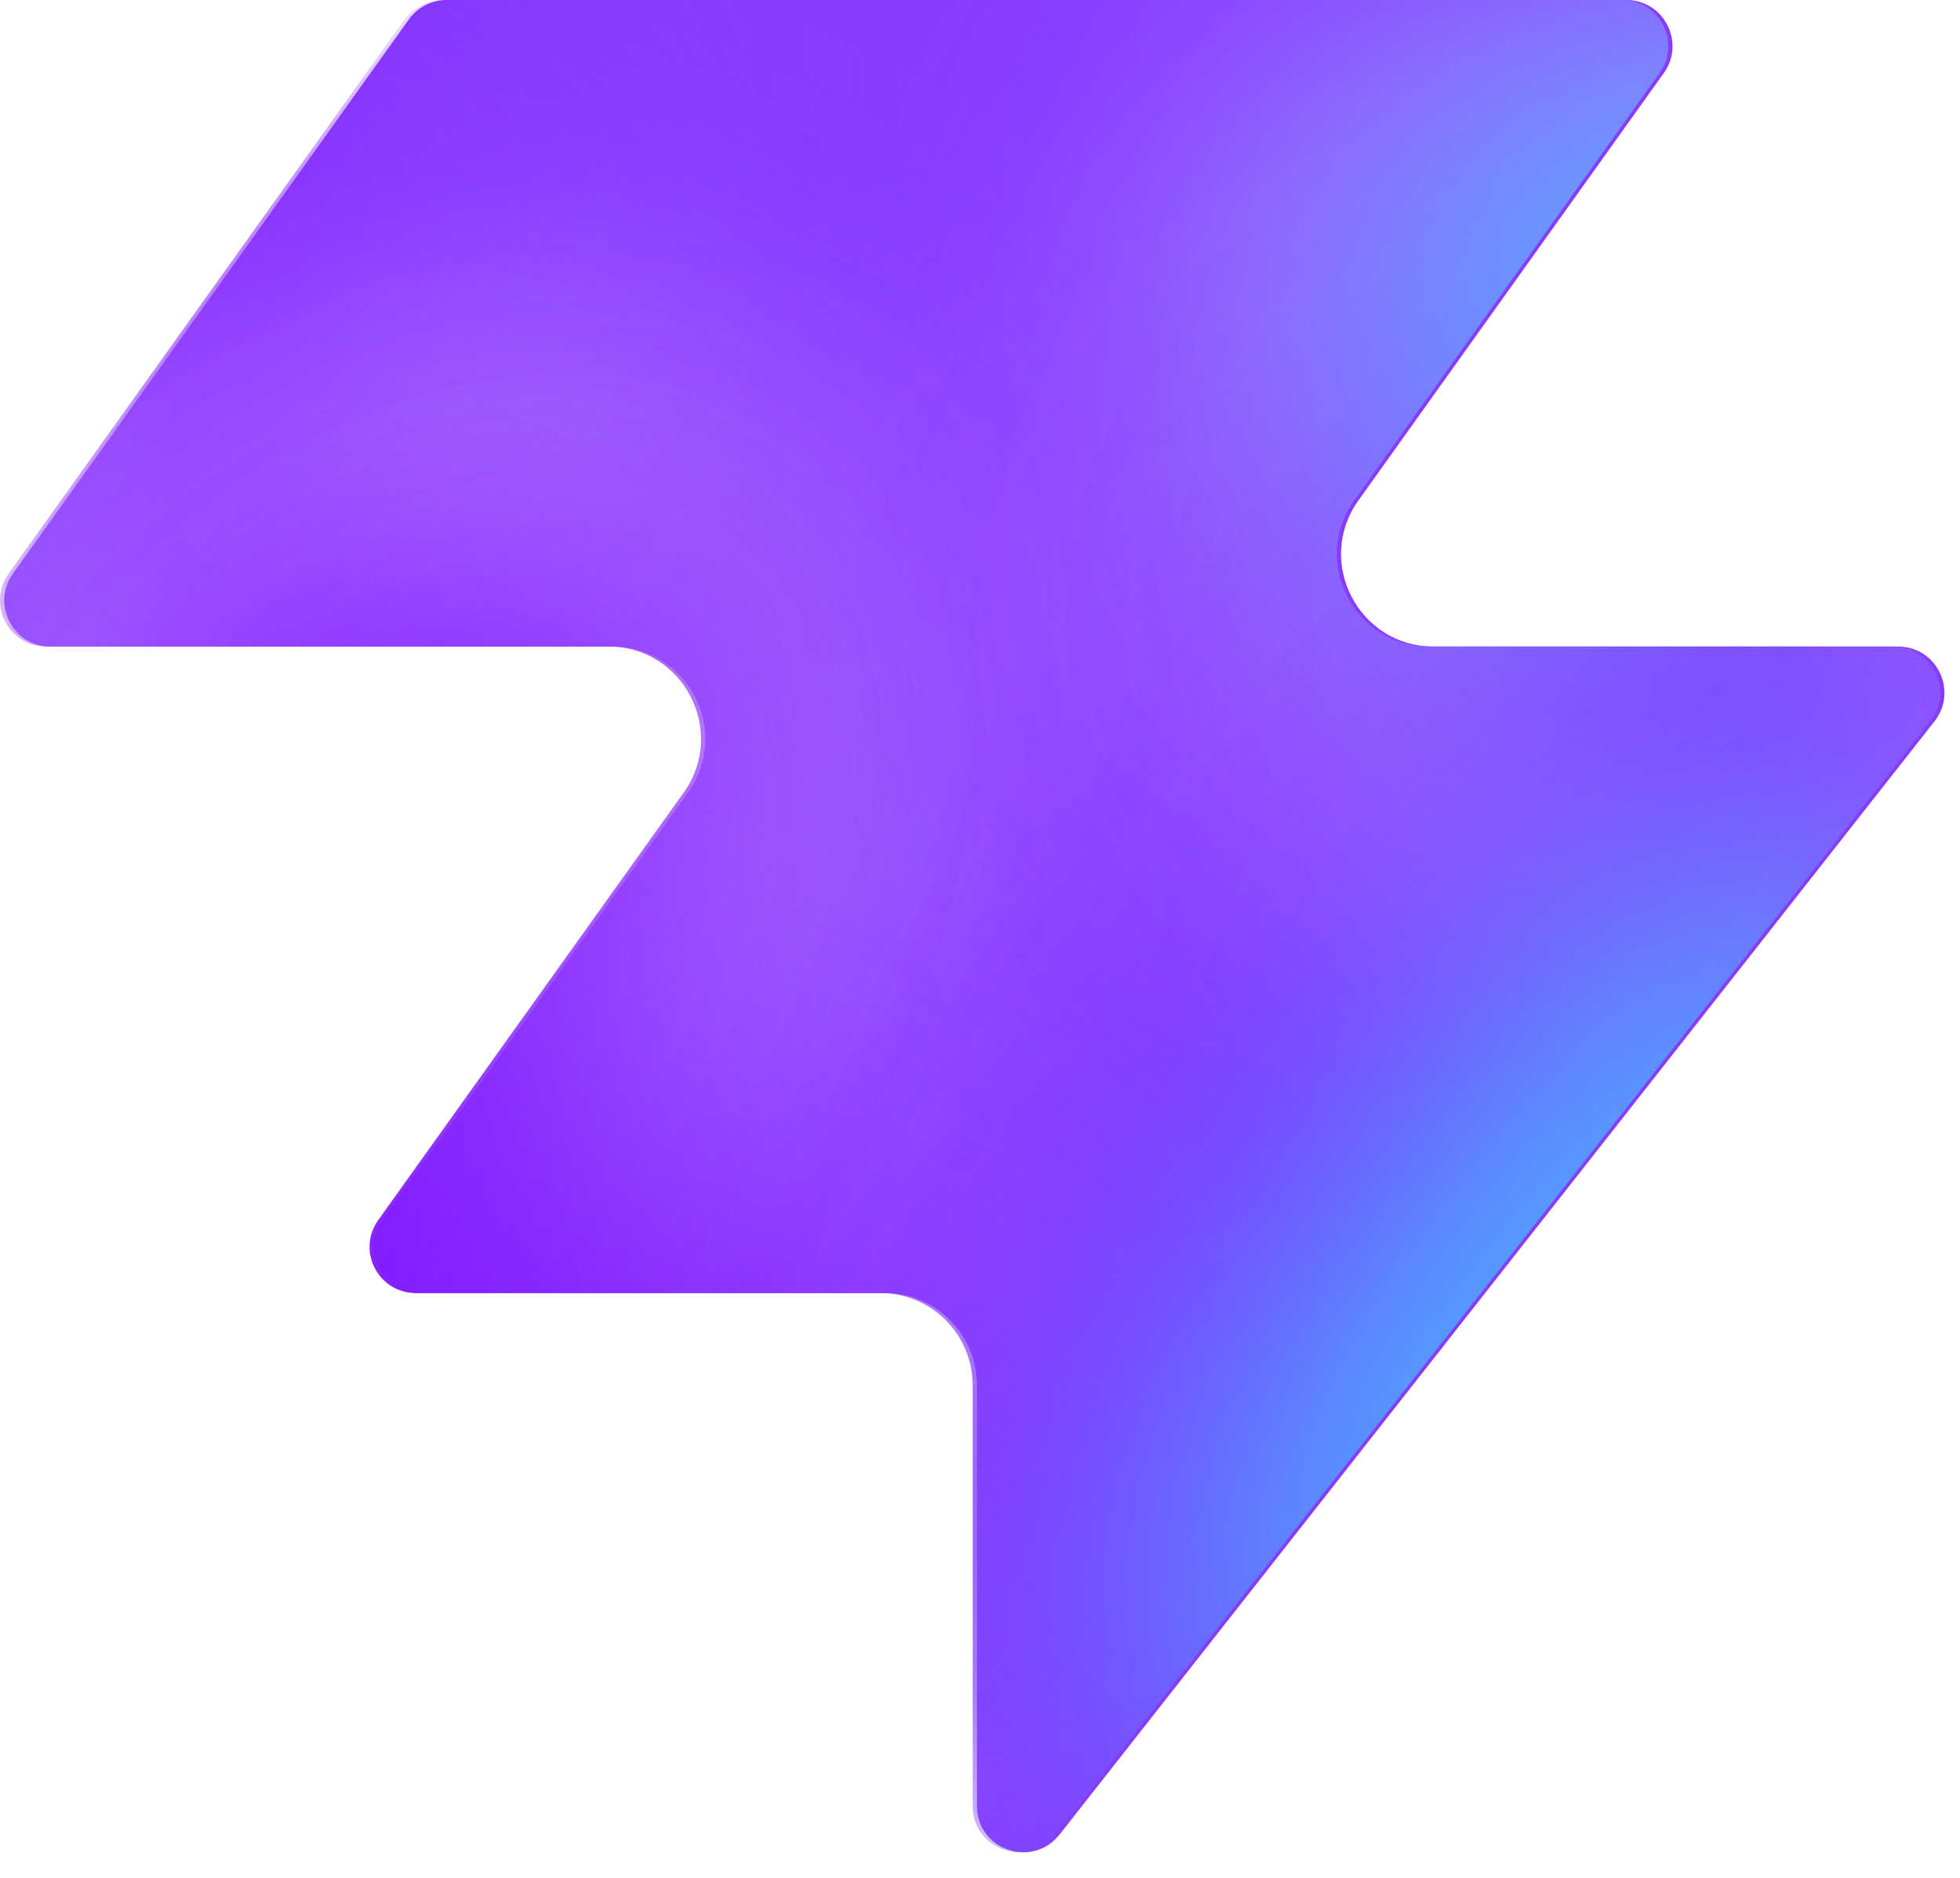
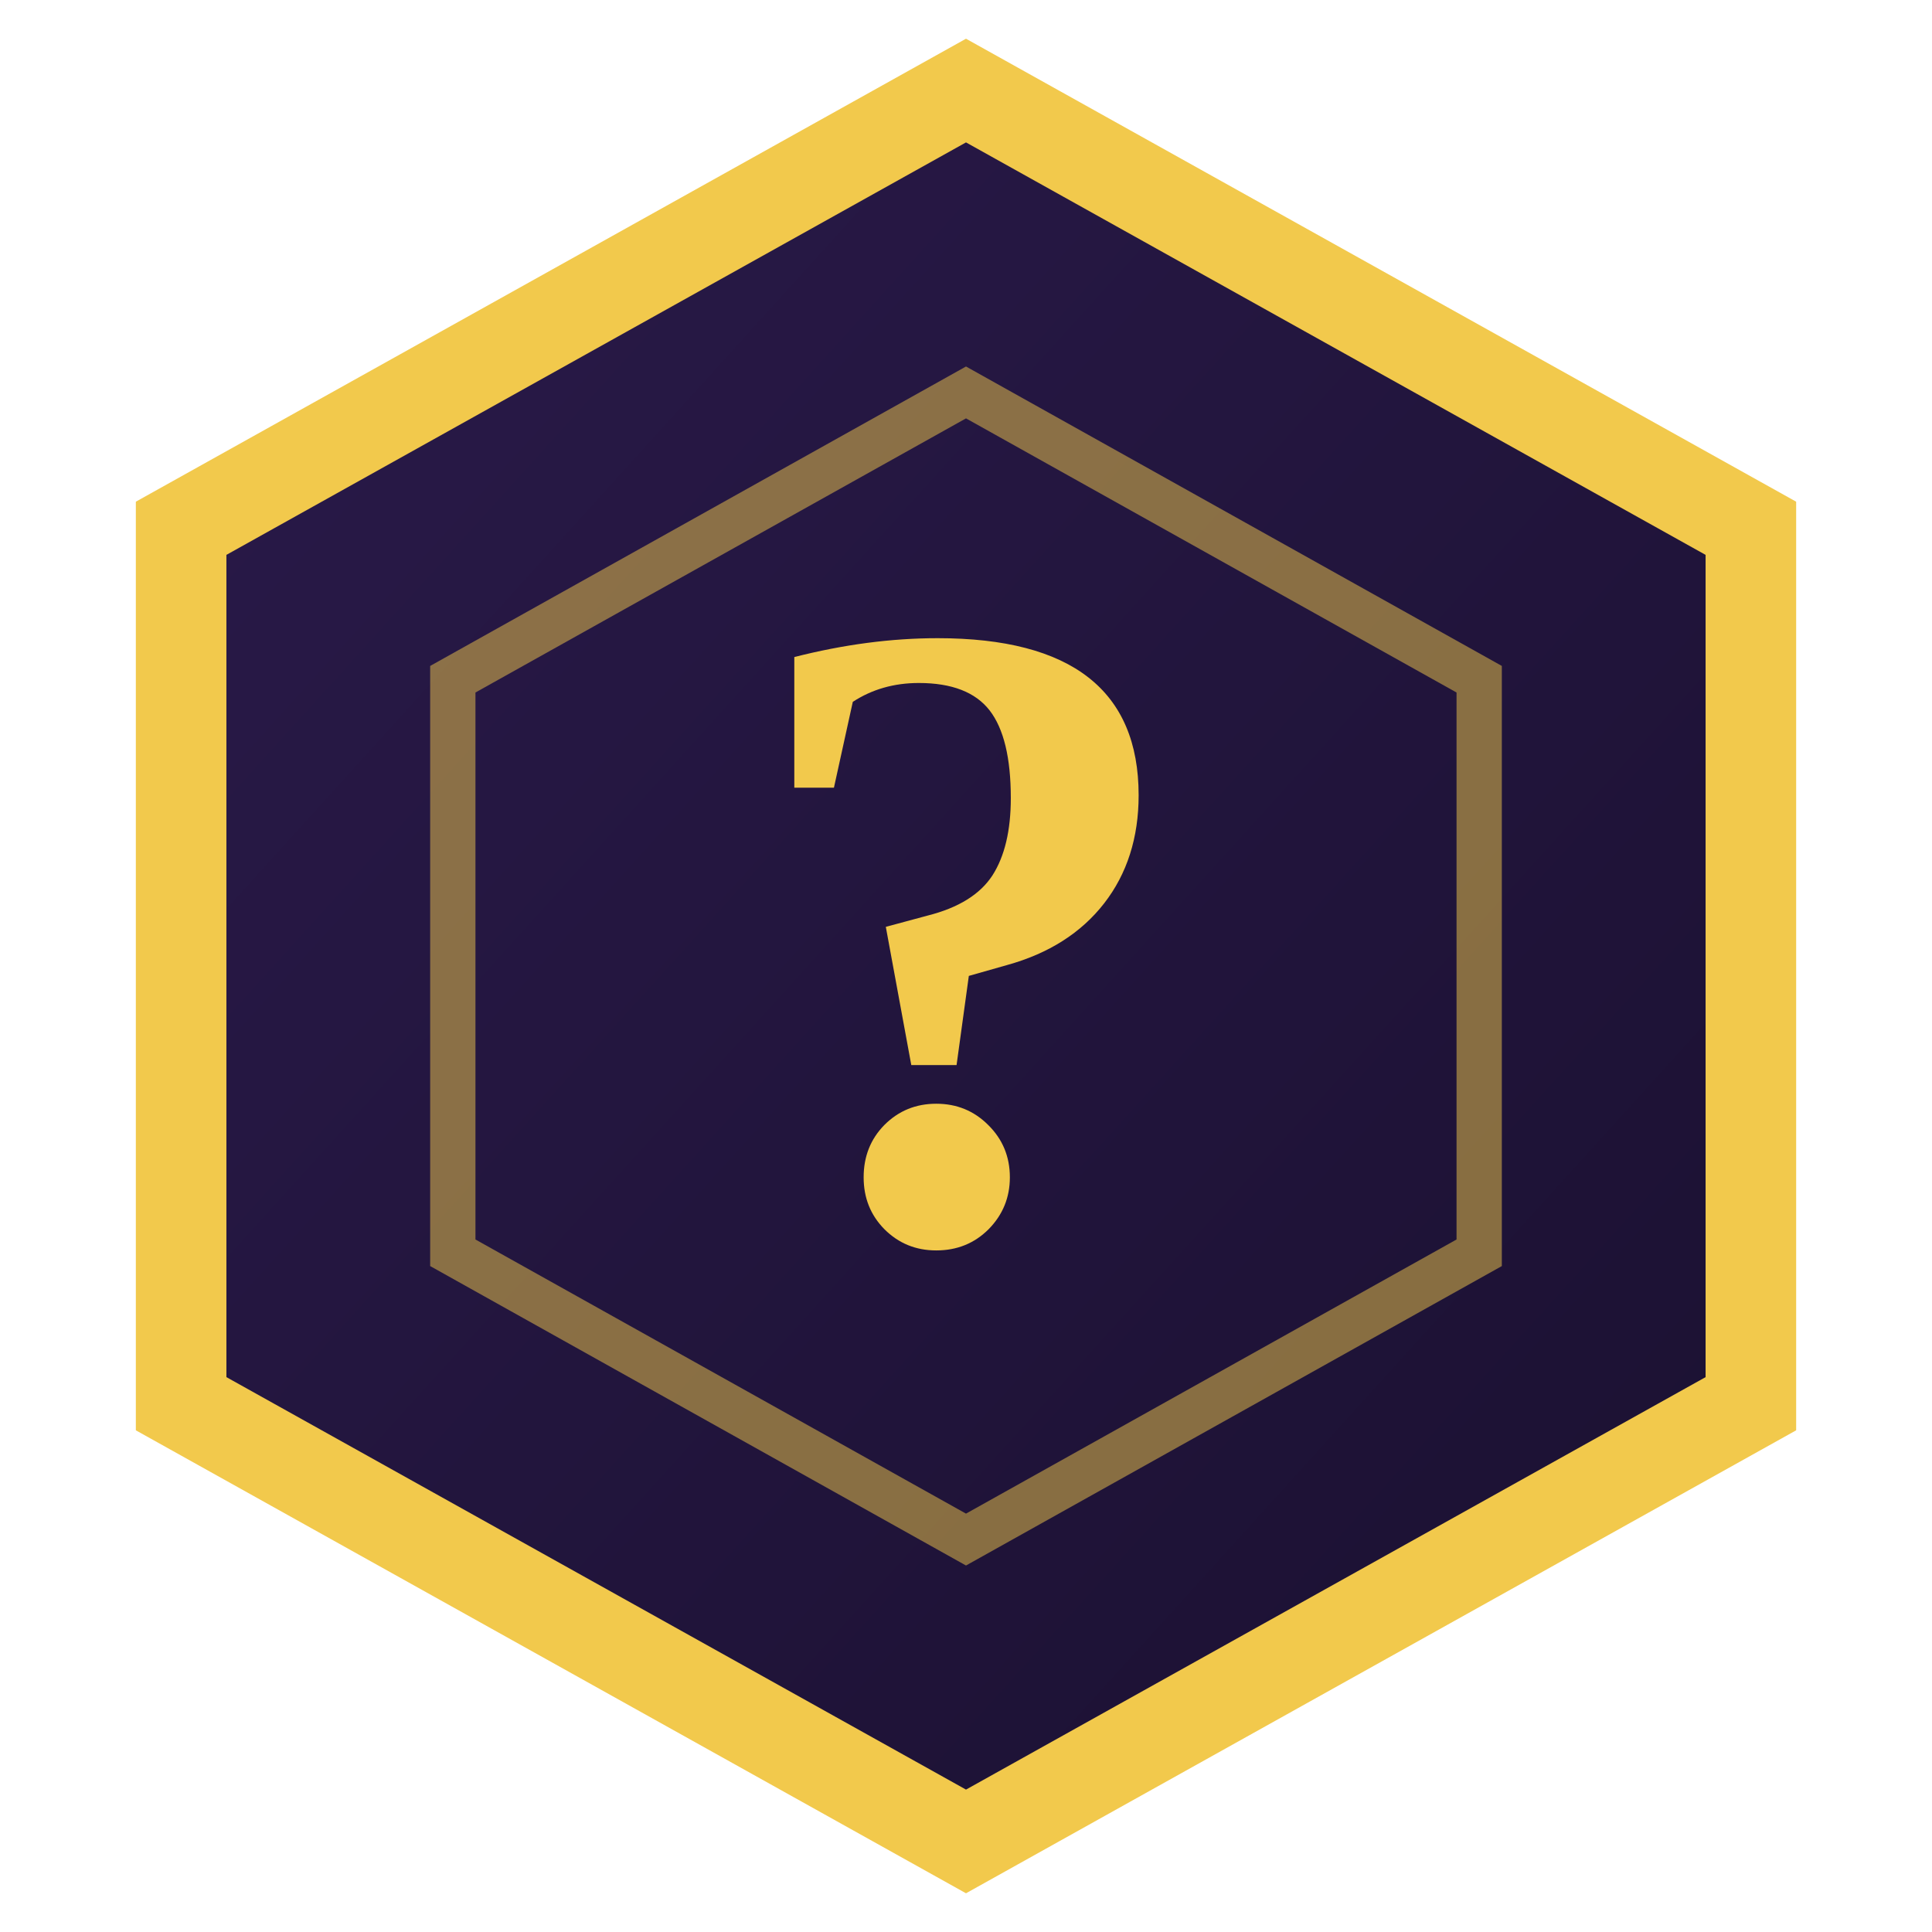
- <svg xmlns="http://www.w3.org/2000/svg" width="48" height="46" fill="none" viewBox="0 0 48 46">
-   <path fill="#863bff" d="M25.946 44.938c-.664.845-2.021.375-2.021-.698V33.937a2.26 2.26 0 0 0-2.262-2.262H10.287c-.92 0-1.456-1.04-.92-1.788l7.48-10.471c1.07-1.497 0-3.578-1.842-3.578H1.237c-.92 0-1.456-1.04-.92-1.788L10.013.474c.214-.297.556-.474.92-.474h28.894c.92 0 1.456 1.04.92 1.788l-7.48 10.471c-1.07 1.498 0 3.579 1.842 3.579h11.377c.943 0 1.473 1.088.89 1.83L25.947 44.94z" style="fill:#863bff;fill:color(display-p3 .525 .23 1);fill-opacity:1" />
-   <mask id="a" width="48" height="46" x="0" y="0" maskUnits="userSpaceOnUse" style="mask-type:alpha">
-     <path fill="#000" d="M25.842 44.938c-.664.844-2.021.375-2.021-.698V33.937a2.26 2.26 0 0 0-2.262-2.262H10.183c-.92 0-1.456-1.04-.92-1.788l7.48-10.471c1.07-1.498 0-3.579-1.842-3.579H1.133c-.92 0-1.456-1.04-.92-1.787L9.91.473c.214-.297.556-.474.92-.474h28.894c.92 0 1.456 1.04.92 1.788l-7.48 10.471c-1.07 1.498 0 3.578 1.842 3.578h11.377c.943 0 1.473 1.088.89 1.832L25.843 44.94z" style="fill:#000;fill-opacity:1" />
-   </mask>
-   <g mask="url(#a)">
-     <g filter="url(#b)">
-       <ellipse cx="5.508" cy="14.704" fill="#ede6ff" rx="5.508" ry="14.704" style="fill:#ede6ff;fill:color(display-p3 .927 .903 1);fill-opacity:1" transform="matrix(.00324 1 1 -.00324 -4.47 31.516)" />
-     </g>
-     <g filter="url(#c)">
-       <ellipse cx="10.399" cy="29.851" fill="#ede6ff" rx="10.399" ry="29.851" style="fill:#ede6ff;fill:color(display-p3 .927 .903 1);fill-opacity:1" transform="matrix(.00324 1 1 -.00324 -39.328 7.883)" />
-     </g>
-     <g filter="url(#d)">
-       <ellipse cx="5.508" cy="30.487" fill="#7e14ff" rx="5.508" ry="30.487" style="fill:#7e14ff;fill:color(display-p3 .492 .077 1);fill-opacity:1" transform="rotate(89.814 -25.913 -14.639)scale(1 -1)" />
-     </g>
-     <g filter="url(#e)">
-       <ellipse cx="5.508" cy="30.599" fill="#7e14ff" rx="5.508" ry="30.599" style="fill:#7e14ff;fill:color(display-p3 .492 .077 1);fill-opacity:1" transform="rotate(89.814 -32.644 -3.334)scale(1 -1)" />
-     </g>
-     <g filter="url(#f)">
-       <ellipse cx="5.508" cy="30.599" fill="#7e14ff" rx="5.508" ry="30.599" style="fill:#7e14ff;fill:color(display-p3 .492 .077 1);fill-opacity:1" transform="matrix(.00324 1 1 -.00324 -34.34 30.47)" />
-     </g>
-     <g filter="url(#g)">
-       <ellipse cx="14.072" cy="22.078" fill="#ede6ff" rx="14.072" ry="22.078" style="fill:#ede6ff;fill:color(display-p3 .927 .903 1);fill-opacity:1" transform="rotate(93.35 24.506 48.493)scale(-1 1)" />
-     </g>
-     <g filter="url(#h)">
-       <ellipse cx="3.47" cy="21.501" fill="#7e14ff" rx="3.47" ry="21.501" style="fill:#7e14ff;fill:color(display-p3 .492 .077 1);fill-opacity:1" transform="rotate(89.009 28.708 47.59)scale(-1 1)" />
-     </g>
-     <g filter="url(#i)">
-       <ellipse cx="3.47" cy="21.501" fill="#7e14ff" rx="3.47" ry="21.501" style="fill:#7e14ff;fill:color(display-p3 .492 .077 1);fill-opacity:1" transform="rotate(89.009 28.708 47.59)scale(-1 1)" />
-     </g>
-     <g filter="url(#j)">
-       <ellipse cx=".387" cy="8.972" fill="#7e14ff" rx="4.407" ry="29.108" style="fill:#7e14ff;fill:color(display-p3 .492 .077 1);fill-opacity:1" transform="rotate(39.51 .387 8.972)" />
-     </g>
-     <g filter="url(#k)">
-       <ellipse cx="47.523" cy="-6.092" fill="#7e14ff" rx="4.407" ry="29.108" style="fill:#7e14ff;fill:color(display-p3 .492 .077 1);fill-opacity:1" transform="rotate(37.892 47.523 -6.092)" />
-     </g>
-     <g filter="url(#l)">
-       <ellipse cx="41.412" cy="6.333" fill="#47bfff" rx="5.971" ry="9.665" style="fill:#47bfff;fill:color(display-p3 .28 .748 1);fill-opacity:1" transform="rotate(37.892 41.412 6.333)" />
-     </g>
-     <g filter="url(#m)">
-       <ellipse cx="-1.879" cy="38.332" fill="#7e14ff" rx="4.407" ry="29.108" style="fill:#7e14ff;fill:color(display-p3 .492 .077 1);fill-opacity:1" transform="rotate(37.892 -1.88 38.332)" />
-     </g>
-     <g filter="url(#n)">
-       <ellipse cx="-1.879" cy="38.332" fill="#7e14ff" rx="4.407" ry="29.108" style="fill:#7e14ff;fill:color(display-p3 .492 .077 1);fill-opacity:1" transform="rotate(37.892 -1.88 38.332)" />
-     </g>
-     <g filter="url(#o)">
-       <ellipse cx="35.651" cy="29.907" fill="#7e14ff" rx="4.407" ry="29.108" style="fill:#7e14ff;fill:color(display-p3 .492 .077 1);fill-opacity:1" transform="rotate(37.892 35.651 29.907)" />
-     </g>
-     <g filter="url(#p)">
-       <ellipse cx="38.418" cy="32.4" fill="#47bfff" rx="5.971" ry="15.297" style="fill:#47bfff;fill:color(display-p3 .28 .748 1);fill-opacity:1" transform="rotate(37.892 38.418 32.4)" />
-     </g>
-   </g>
+ <svg xmlns="http://www.w3.org/2000/svg" viewBox="0 0 64 64">
  <defs>
-     <filter id="b" width="60.045" height="41.654" x="-19.77" y="16.149" color-interpolation-filters="sRGB" filterUnits="userSpaceOnUse">
-       <feFlood flood-opacity="0" result="BackgroundImageFix" />
-       <feBlend in="SourceGraphic" in2="BackgroundImageFix" result="shape" />
-       <feGaussianBlur result="effect1_foregroundBlur_2002_17158" stdDeviation="7.659" />
-     </filter>
-     <filter id="c" width="90.34" height="51.437" x="-54.613" y="-7.533" color-interpolation-filters="sRGB" filterUnits="userSpaceOnUse">
-       <feFlood flood-opacity="0" result="BackgroundImageFix" />
-       <feBlend in="SourceGraphic" in2="BackgroundImageFix" result="shape" />
-       <feGaussianBlur result="effect1_foregroundBlur_2002_17158" stdDeviation="7.659" />
-     </filter>
-     <filter id="d" width="79.355" height="29.4" x="-49.64" y="2.03" color-interpolation-filters="sRGB" filterUnits="userSpaceOnUse">
-       <feFlood flood-opacity="0" result="BackgroundImageFix" />
-       <feBlend in="SourceGraphic" in2="BackgroundImageFix" result="shape" />
-       <feGaussianBlur result="effect1_foregroundBlur_2002_17158" stdDeviation="4.596" />
-     </filter>
-     <filter id="e" width="79.579" height="29.4" x="-45.045" y="20.029" color-interpolation-filters="sRGB" filterUnits="userSpaceOnUse">
-       <feFlood flood-opacity="0" result="BackgroundImageFix" />
-       <feBlend in="SourceGraphic" in2="BackgroundImageFix" result="shape" />
-       <feGaussianBlur result="effect1_foregroundBlur_2002_17158" stdDeviation="4.596" />
-     </filter>
-     <filter id="f" width="79.579" height="29.4" x="-43.513" y="21.178" color-interpolation-filters="sRGB" filterUnits="userSpaceOnUse">
-       <feFlood flood-opacity="0" result="BackgroundImageFix" />
-       <feBlend in="SourceGraphic" in2="BackgroundImageFix" result="shape" />
-       <feGaussianBlur result="effect1_foregroundBlur_2002_17158" stdDeviation="4.596" />
-     </filter>
-     <filter id="g" width="74.749" height="58.852" x="15.756" y="-17.901" color-interpolation-filters="sRGB" filterUnits="userSpaceOnUse">
-       <feFlood flood-opacity="0" result="BackgroundImageFix" />
-       <feBlend in="SourceGraphic" in2="BackgroundImageFix" result="shape" />
-       <feGaussianBlur result="effect1_foregroundBlur_2002_17158" stdDeviation="7.659" />
-     </filter>
-     <filter id="h" width="61.377" height="25.362" x="23.548" y="2.284" color-interpolation-filters="sRGB" filterUnits="userSpaceOnUse">
-       <feFlood flood-opacity="0" result="BackgroundImageFix" />
-       <feBlend in="SourceGraphic" in2="BackgroundImageFix" result="shape" />
-       <feGaussianBlur result="effect1_foregroundBlur_2002_17158" stdDeviation="4.596" />
-     </filter>
-     <filter id="i" width="61.377" height="25.362" x="23.548" y="2.284" color-interpolation-filters="sRGB" filterUnits="userSpaceOnUse">
-       <feFlood flood-opacity="0" result="BackgroundImageFix" />
-       <feBlend in="SourceGraphic" in2="BackgroundImageFix" result="shape" />
-       <feGaussianBlur result="effect1_foregroundBlur_2002_17158" stdDeviation="4.596" />
-     </filter>
-     <filter id="j" width="56.045" height="63.649" x="-27.636" y="-22.853" color-interpolation-filters="sRGB" filterUnits="userSpaceOnUse">
-       <feFlood flood-opacity="0" result="BackgroundImageFix" />
-       <feBlend in="SourceGraphic" in2="BackgroundImageFix" result="shape" />
-       <feGaussianBlur result="effect1_foregroundBlur_2002_17158" stdDeviation="4.596" />
-     </filter>
-     <filter id="k" width="54.814" height="64.646" x="20.116" y="-38.415" color-interpolation-filters="sRGB" filterUnits="userSpaceOnUse">
-       <feFlood flood-opacity="0" result="BackgroundImageFix" />
-       <feBlend in="SourceGraphic" in2="BackgroundImageFix" result="shape" />
-       <feGaussianBlur result="effect1_foregroundBlur_2002_17158" stdDeviation="4.596" />
-     </filter>
-     <filter id="l" width="33.541" height="35.313" x="24.641" y="-11.323" color-interpolation-filters="sRGB" filterUnits="userSpaceOnUse">
-       <feFlood flood-opacity="0" result="BackgroundImageFix" />
-       <feBlend in="SourceGraphic" in2="BackgroundImageFix" result="shape" />
-       <feGaussianBlur result="effect1_foregroundBlur_2002_17158" stdDeviation="4.596" />
-     </filter>
-     <filter id="m" width="54.814" height="64.646" x="-29.286" y="6.009" color-interpolation-filters="sRGB" filterUnits="userSpaceOnUse">
-       <feFlood flood-opacity="0" result="BackgroundImageFix" />
-       <feBlend in="SourceGraphic" in2="BackgroundImageFix" result="shape" />
-       <feGaussianBlur result="effect1_foregroundBlur_2002_17158" stdDeviation="4.596" />
-     </filter>
-     <filter id="n" width="54.814" height="64.646" x="-29.286" y="6.009" color-interpolation-filters="sRGB" filterUnits="userSpaceOnUse">
-       <feFlood flood-opacity="0" result="BackgroundImageFix" />
-       <feBlend in="SourceGraphic" in2="BackgroundImageFix" result="shape" />
-       <feGaussianBlur result="effect1_foregroundBlur_2002_17158" stdDeviation="4.596" />
-     </filter>
-     <filter id="o" width="54.814" height="64.646" x="8.244" y="-2.416" color-interpolation-filters="sRGB" filterUnits="userSpaceOnUse">
-       <feFlood flood-opacity="0" result="BackgroundImageFix" />
-       <feBlend in="SourceGraphic" in2="BackgroundImageFix" result="shape" />
-       <feGaussianBlur result="effect1_foregroundBlur_2002_17158" stdDeviation="4.596" />
-     </filter>
-     <filter id="p" width="39.409" height="43.623" x="18.713" y="10.588" color-interpolation-filters="sRGB" filterUnits="userSpaceOnUse">
-       <feFlood flood-opacity="0" result="BackgroundImageFix" />
-       <feBlend in="SourceGraphic" in2="BackgroundImageFix" result="shape" />
-       <feGaussianBlur result="effect1_foregroundBlur_2002_17158" stdDeviation="4.596" />
-     </filter>
+     <linearGradient id="hexGrad" x1="0%" y1="0%" x2="100%" y2="100%">
+       <stop offset="0%" stop-color="#2a1a4a" />
+       <stop offset="100%" stop-color="#1a1030" />
+     </linearGradient>
  </defs>
+   <polygon points="32,3 58,17.5 58,46.5 32,61 6,46.5 6,17.5" fill="url(#hexGrad)" stroke="#f2c94c" stroke-width="3" />
+   <polygon points="32,13 49,22.5 49,41.5 32,51 15,41.5 15,22.5" fill="none" stroke="#f2c94c" stroke-width="1.5" opacity="0.5" />
+   <text x="32" y="41" text-anchor="middle" font-family="Georgia, 'Times New Roman', serif" font-weight="bold" font-size="30" fill="#f2c94c">?</text>
</svg>
